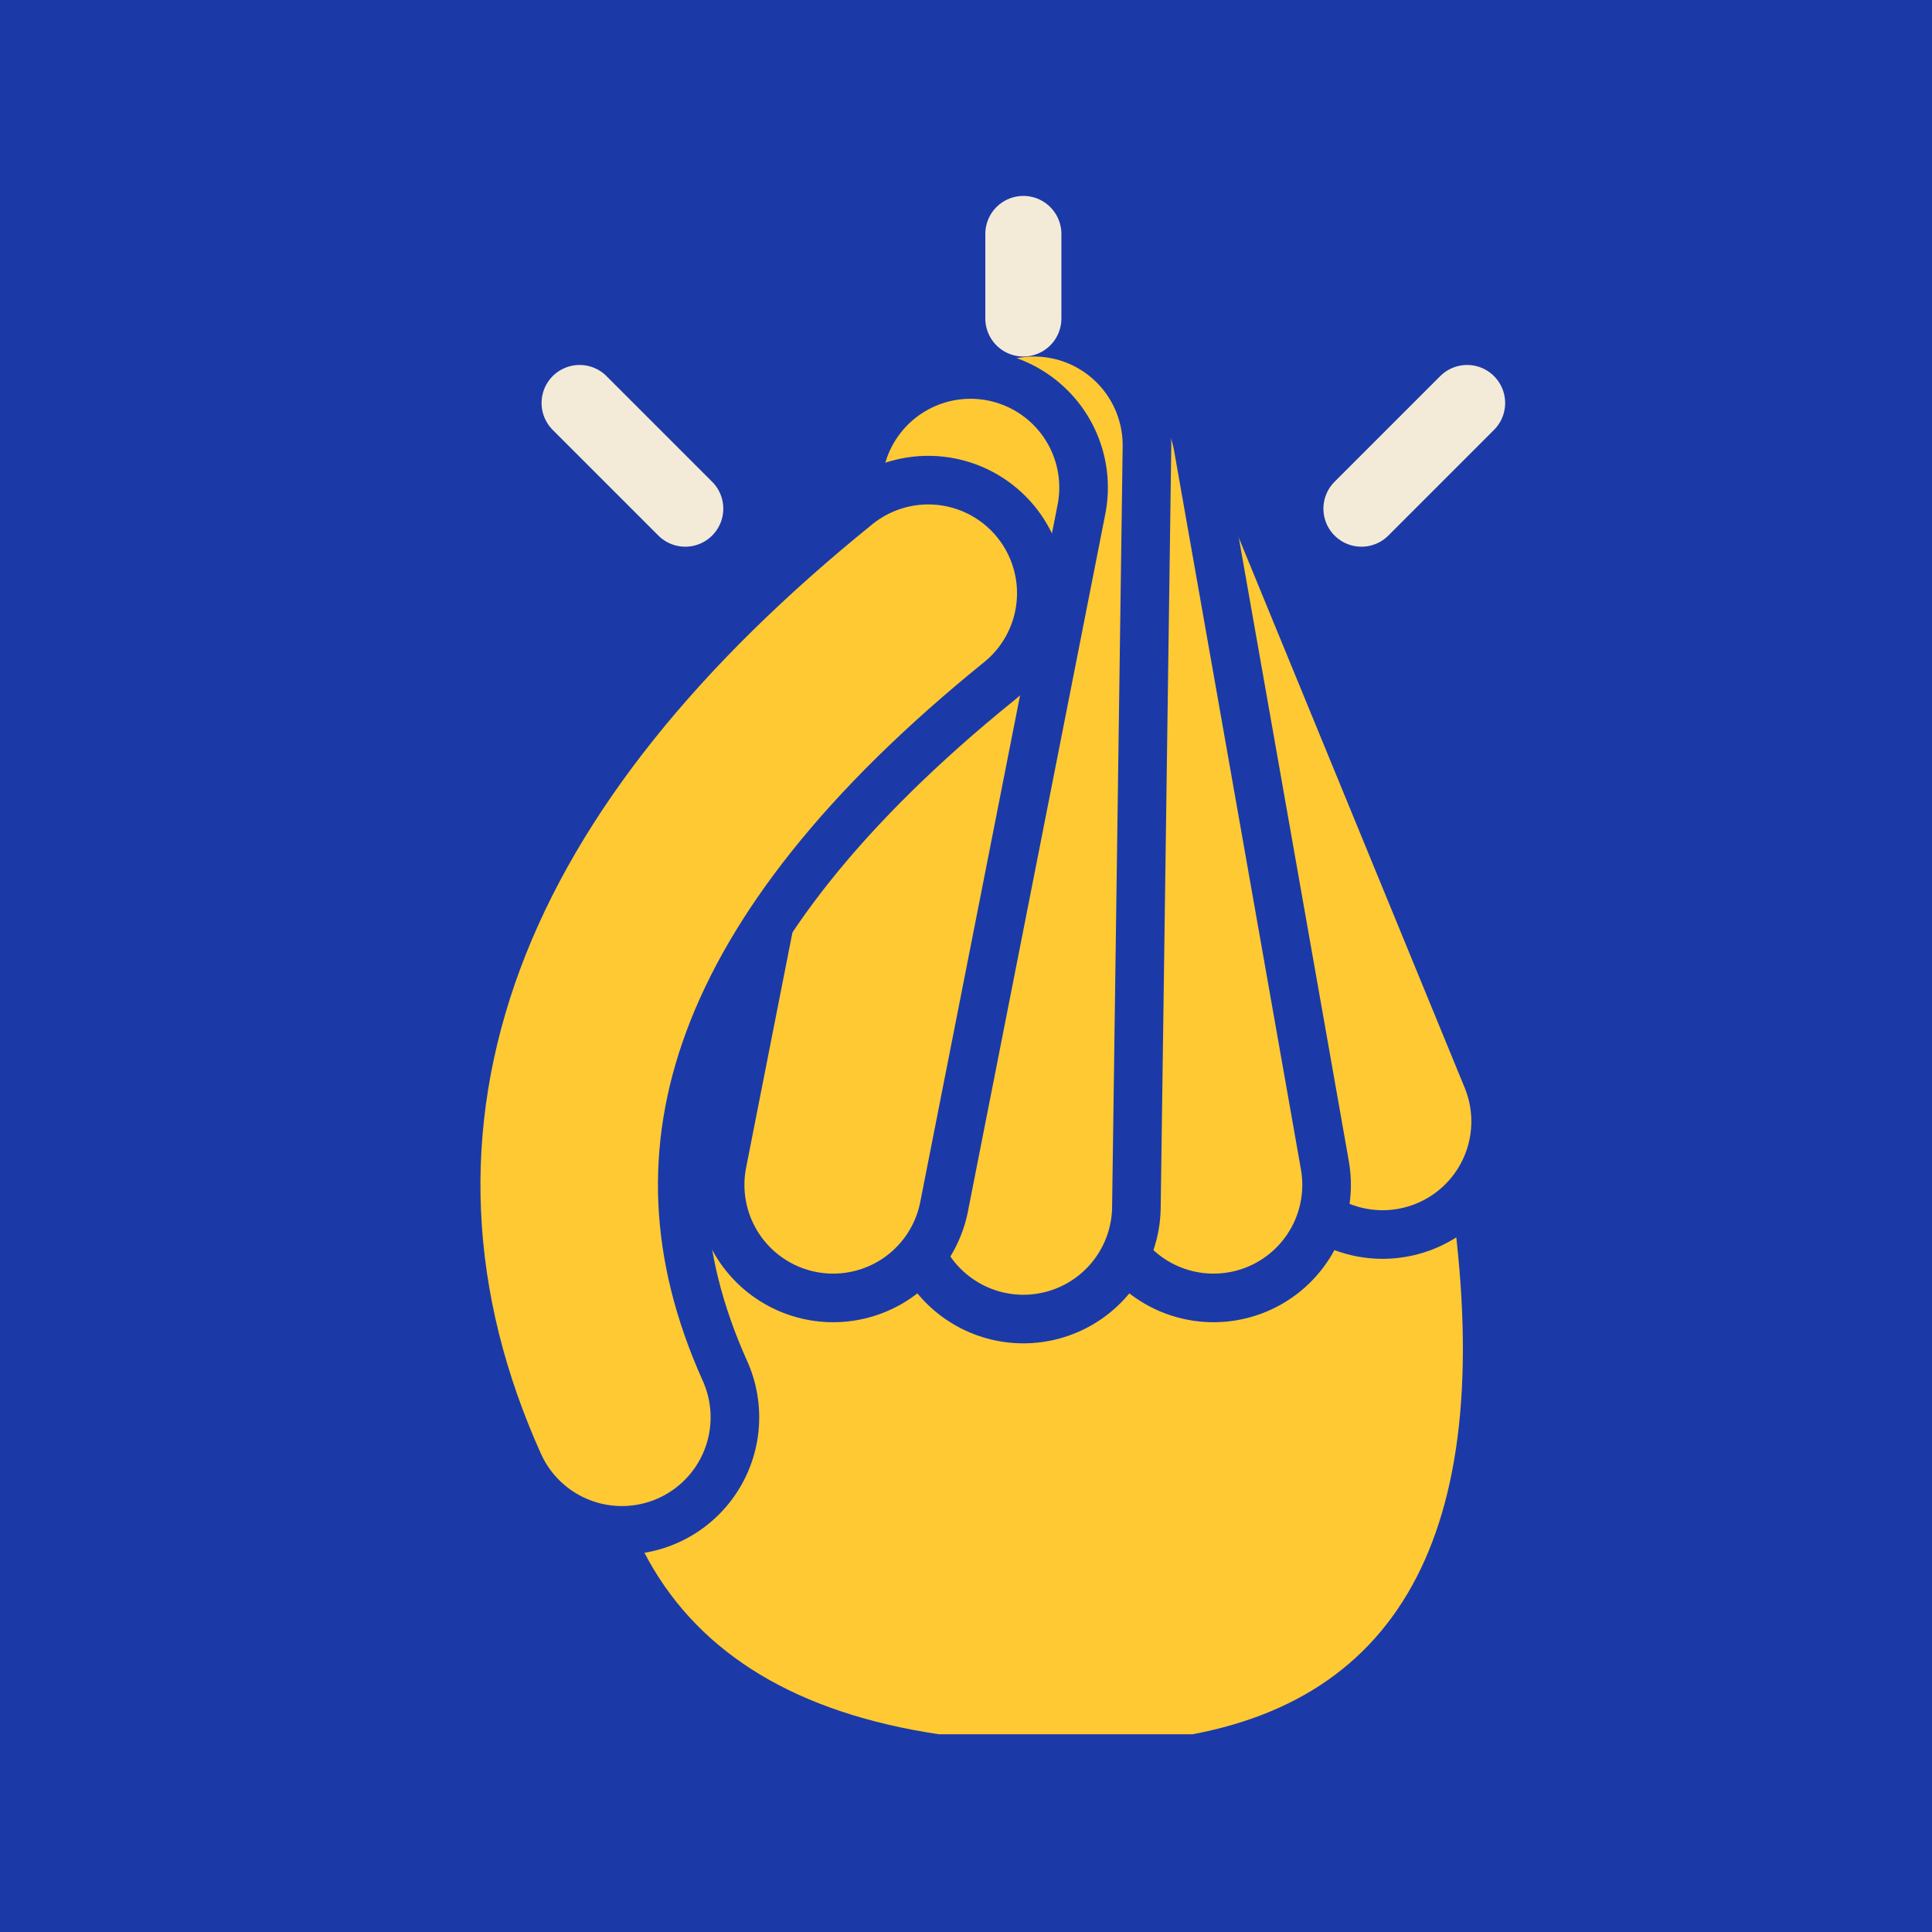
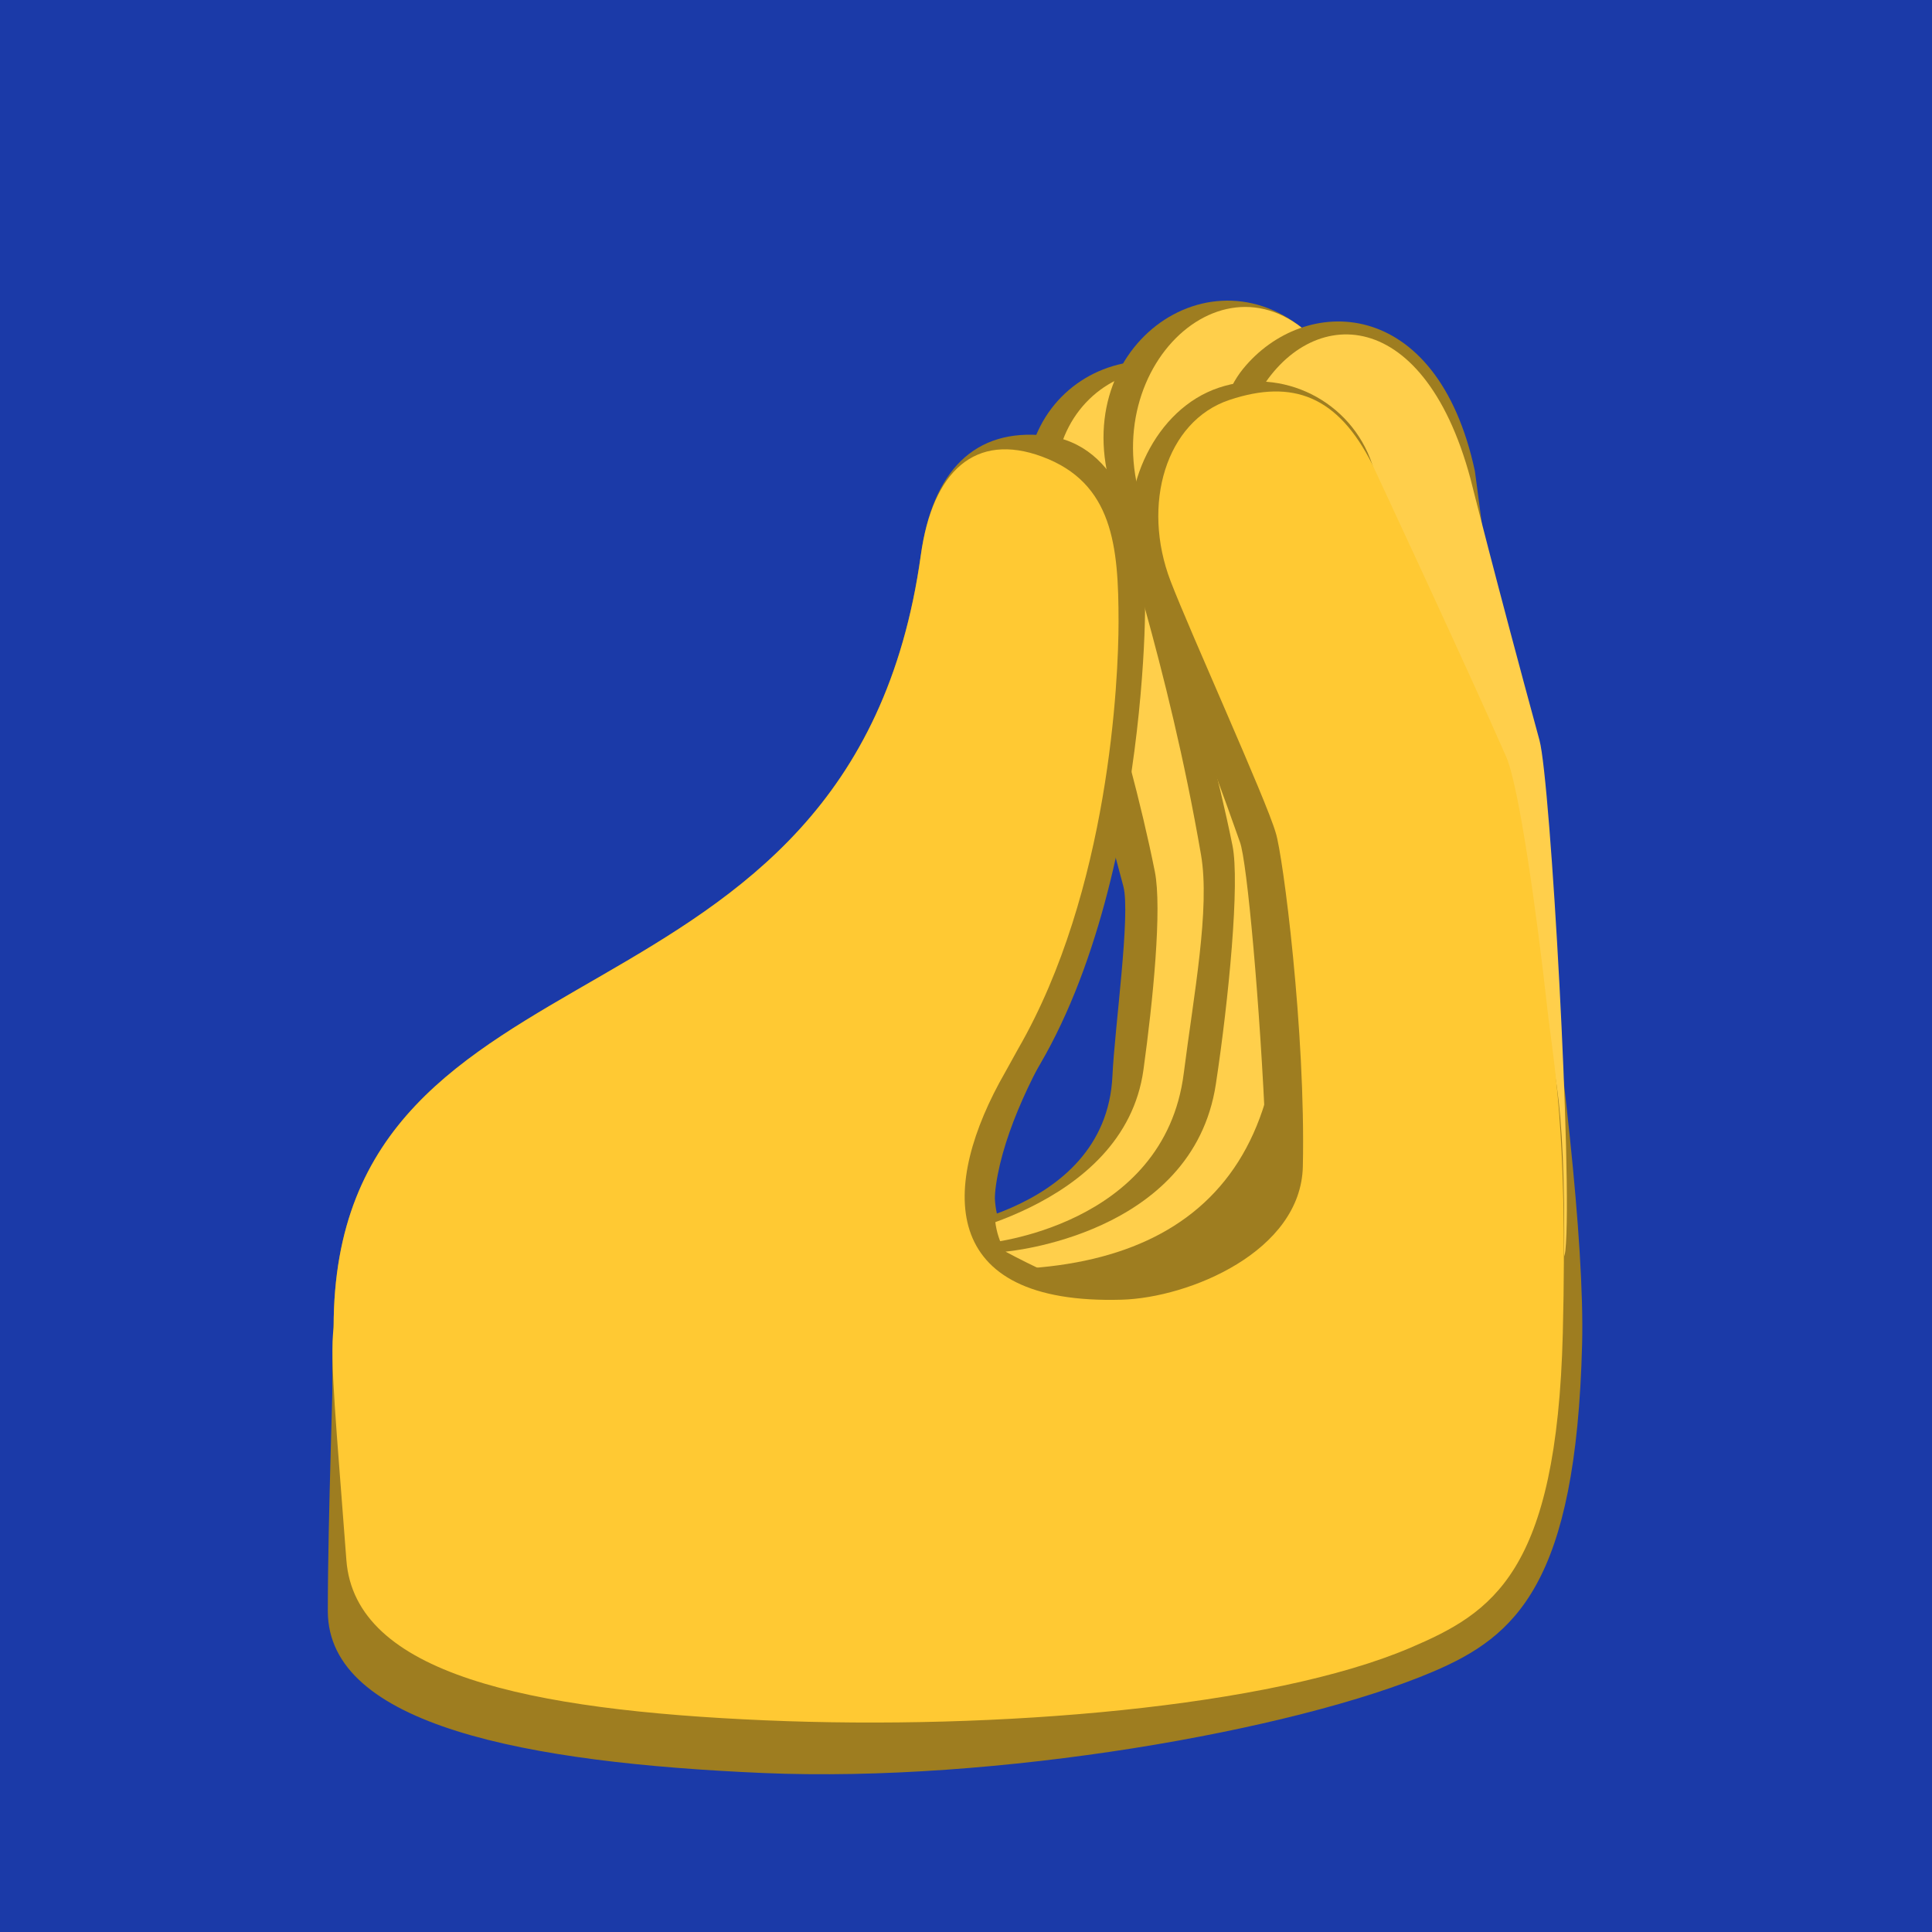
<svg xmlns="http://www.w3.org/2000/svg" viewBox="0 0 512 512">
  <rect width="512" height="512" fill="#1b3aa8" />
-   <g transform="translate(92 62) scale(5.6)">
-     <path d="M13 44Q8 68 28 71H40Q56 68 52 44Q40 52 22 47Z" fill="#ffc933" />
-     <path d="M49 42L37.5 14" fill="none" stroke="#1b3aa8" stroke-width="13" stroke-linecap="round" />
-     <path d="M49 42L37.5 14" fill="none" stroke="#ffc933" stroke-width="8.4" stroke-linecap="round" />
-     <path d="M41 45L35 11" fill="none" stroke="#1b3aa8" stroke-width="13" stroke-linecap="round" />
-     <path d="M41 45L35 11" fill="none" stroke="#ffc933" stroke-width="8.4" stroke-linecap="round" />
-     <path d="M32 46L32.5 10" fill="none" stroke="#1b3aa8" stroke-width="13" stroke-linecap="round" />
-     <path d="M32 46L32.5 10" fill="none" stroke="#ffc933" stroke-width="8.4" stroke-linecap="round" />
-     <path d="M23 45L29.5 12" fill="none" stroke="#1b3aa8" stroke-width="13" stroke-linecap="round" />
-     <path d="M23 45L29.5 12" fill="none" stroke="#ffc933" stroke-width="8.4" stroke-linecap="round" />
-     <path d="M13 56Q4 36 27.5 17" fill="none" stroke="#1b3aa8" stroke-width="13" stroke-linecap="round" />
-     <path d="M13 56Q4 36 27.5 17" fill="none" stroke="#ffc933" stroke-width="8.4" stroke-linecap="round" />
-     <g fill="none" stroke="#f3ead8" stroke-width="3.6" stroke-linecap="round">
-       <path d="M11 8L16 13" />
-       <path d="M53 8L48 13" />
-       <path d="M32 0V4" />
-     </g>
+   <g transform="translate(56 76) scale(11)">
+     <path fill="#9e7d20" d="M20.035 18.576c-2.337 0-8.909-.521-11.246.648s-5.842 4.674-5.842 5.842-.14 4.502-.14 6.839c0 2.752 4.786 3.655 10.486 3.901 5.587.241 12.796-1.014 16.151-2.446 1.976-.844 3.437-2.106 3.581-7.89.124-4.956-2.181-18.241-2.475-19.446-1.149-4.71-2.571-1.716-2.581-1.746-.51-1.531-2.164-2.358-3.695-1.847-1.531.51-2.355 2.164-1.848 3.695.046.137 1.603 7.256 2.772 13.098.643 3.151.174 4.874-3.18 4.76-4.084-.139-3.544-2.685-1.983-5.408z" />
+     <path fill="#9e7d20" d="M16.946 22.785s3.56 3.082 5.772 2.387 5.671-18.206 2.508-22.044C22.99.414 19.033 2.103 19.701 5.623c.244 1.287 1.261 5.03 2.272 8.822.178.668-.21 3.411-.263 4.563-.157 3.447-4.764 3.777-4.764 3.777z" />
+     <path fill="#ffcf4b" d="M17.356 22.952s5.464 3.077 7.509 2.033 3.127-16.824.717-21.101c-1.972-3.499-5.84-1.616-5.168 1.559.332 1.572 1.645 5.284 2.317 8.644.178.891-.045 3.119-.274 4.777-.467 3.381-5.101 4.088-5.101 4.088z" />
+     <path fill="#9e7d20" d="M18.663 23.043s3.56 2.968 5.772 2.215c2.212-.753 5.691-19.397 2.528-23.557-2.236-2.942-6.06-.719-5.391 2.718.229 1.176 1.468 4.603 2.272 9.267.223 1.292-.178 3.386-.416 5.263-.47 3.711-4.765 4.094-4.765 4.094z" />
+     <path fill="#ffcf4b" d="M19.133 23.245s5.405 2.943 7.45 1.812S29.73 6.96 27.32 2.325c-1.972-3.792-5.706-1.079-5.035 2.361.352 1.804 1.614 5.305 2.317 8.777.18.887-.089 3.698-.401 5.748-.556 3.655-5.068 4.034-5.068 4.034z" />
+     <path fill="#9e7d20" d="M30.442 4.441C29.528.179 26.325.167 24.853 1.982c-1.573 1.939-.349 7.61.418 11.126 1.604 7.351-1.025 10.381-5.97 10.559-2.611.094 7.6 2.367 10.107 1.629 2.506-.738 2.099-11.001 2.037-12.578-.047-1.168-1.003-8.277-1.003-8.277z" />
+     <path fill="#ffcf4b" d="M30.334 4.618C29.173.306 26.342.437 25.159 2.702c-.752 1.439-.177 4.789.596 9.784 1.188 7.676.272 11.543-5.546 12.184-2.597.286 4.201 3.197 6.531 2.016 2.331-1.181 5.761-2.303 5.882-3.465.18-1.724-.356-11.317-.624-12.297-1.044-3.828-1.664-6.306-1.664-6.306z" />
+     <path fill="#9e7d20" d="M20.214 18.264c-2.337 0-9.087-.209-11.424.96s-5.706 4.682-5.842 5.842c-.095.808.019 3.83.262 7.092.205 2.744 4.295 2.913 9.994 3.159 5.587.241 12.326-1.095 15.681-2.527 1.976-.844 3.531-1.798 3.676-7.582.124-4.956-.114-6.351-.517-7.524-1.253-3.644-4.064-13.376-4.075-13.406-.51-1.531-2.164-2.358-3.695-1.847-1.531.51-2.4 2.413-2.078 3.993.26 1.278.891 2.139 2.584 6.95.173.445.49 3.965.624 7.129.093 2.193-2.101 3.098-3.906 3.371-3.74.567-2.846-2.887-1.284-5.61z" />
+     <path fill="#9e7d20" d="M2.947 25.067c0 1.168 12.503-2.488 14.354-3.539 4.705-2.671 5.195-11.994 5.195-13.815s-.595-3.936-2.405-4.129c-1.699-.181-2.716.849-2.998 2.881C15.427 18.473 2.947 15.28 2.947 25.067z" />
+     <path fill="#ffc933" d="M32.189 17.406c-.247-2.237-.68-5.368-.992-6.081-.897-2.051-3.219-7.031-3.227-7.047-.827-1.641-1.91-2.062-3.441-1.552-1.531.51-2.126 2.519-1.418 4.366.475 1.24 2.308 5.277 2.532 6.06.172.517.725 4.789.654 8.041-.045 2.05-2.74 3.163-4.361 3.21-4.463.13-4.375-2.753-2.813-5.475l.313-.565c2.2-3.811 2.421-8.913 2.421-10.291 0-1.822-.134-3.348-1.842-3.98-1.604-.594-2.639.34-2.921 2.372C15.427 18.473 2.947 15.28 2.947 25.067c-.095.808.064 2.347.307 5.608.205 2.744 4.373 3.615 10.073 3.861 5.587.241 12.203-.314 15.557-1.746 1.976-.844 3.531-1.798 3.676-7.582.125-4.956-.235-6.569-.371-7.802z" />
  </g>
</svg>
